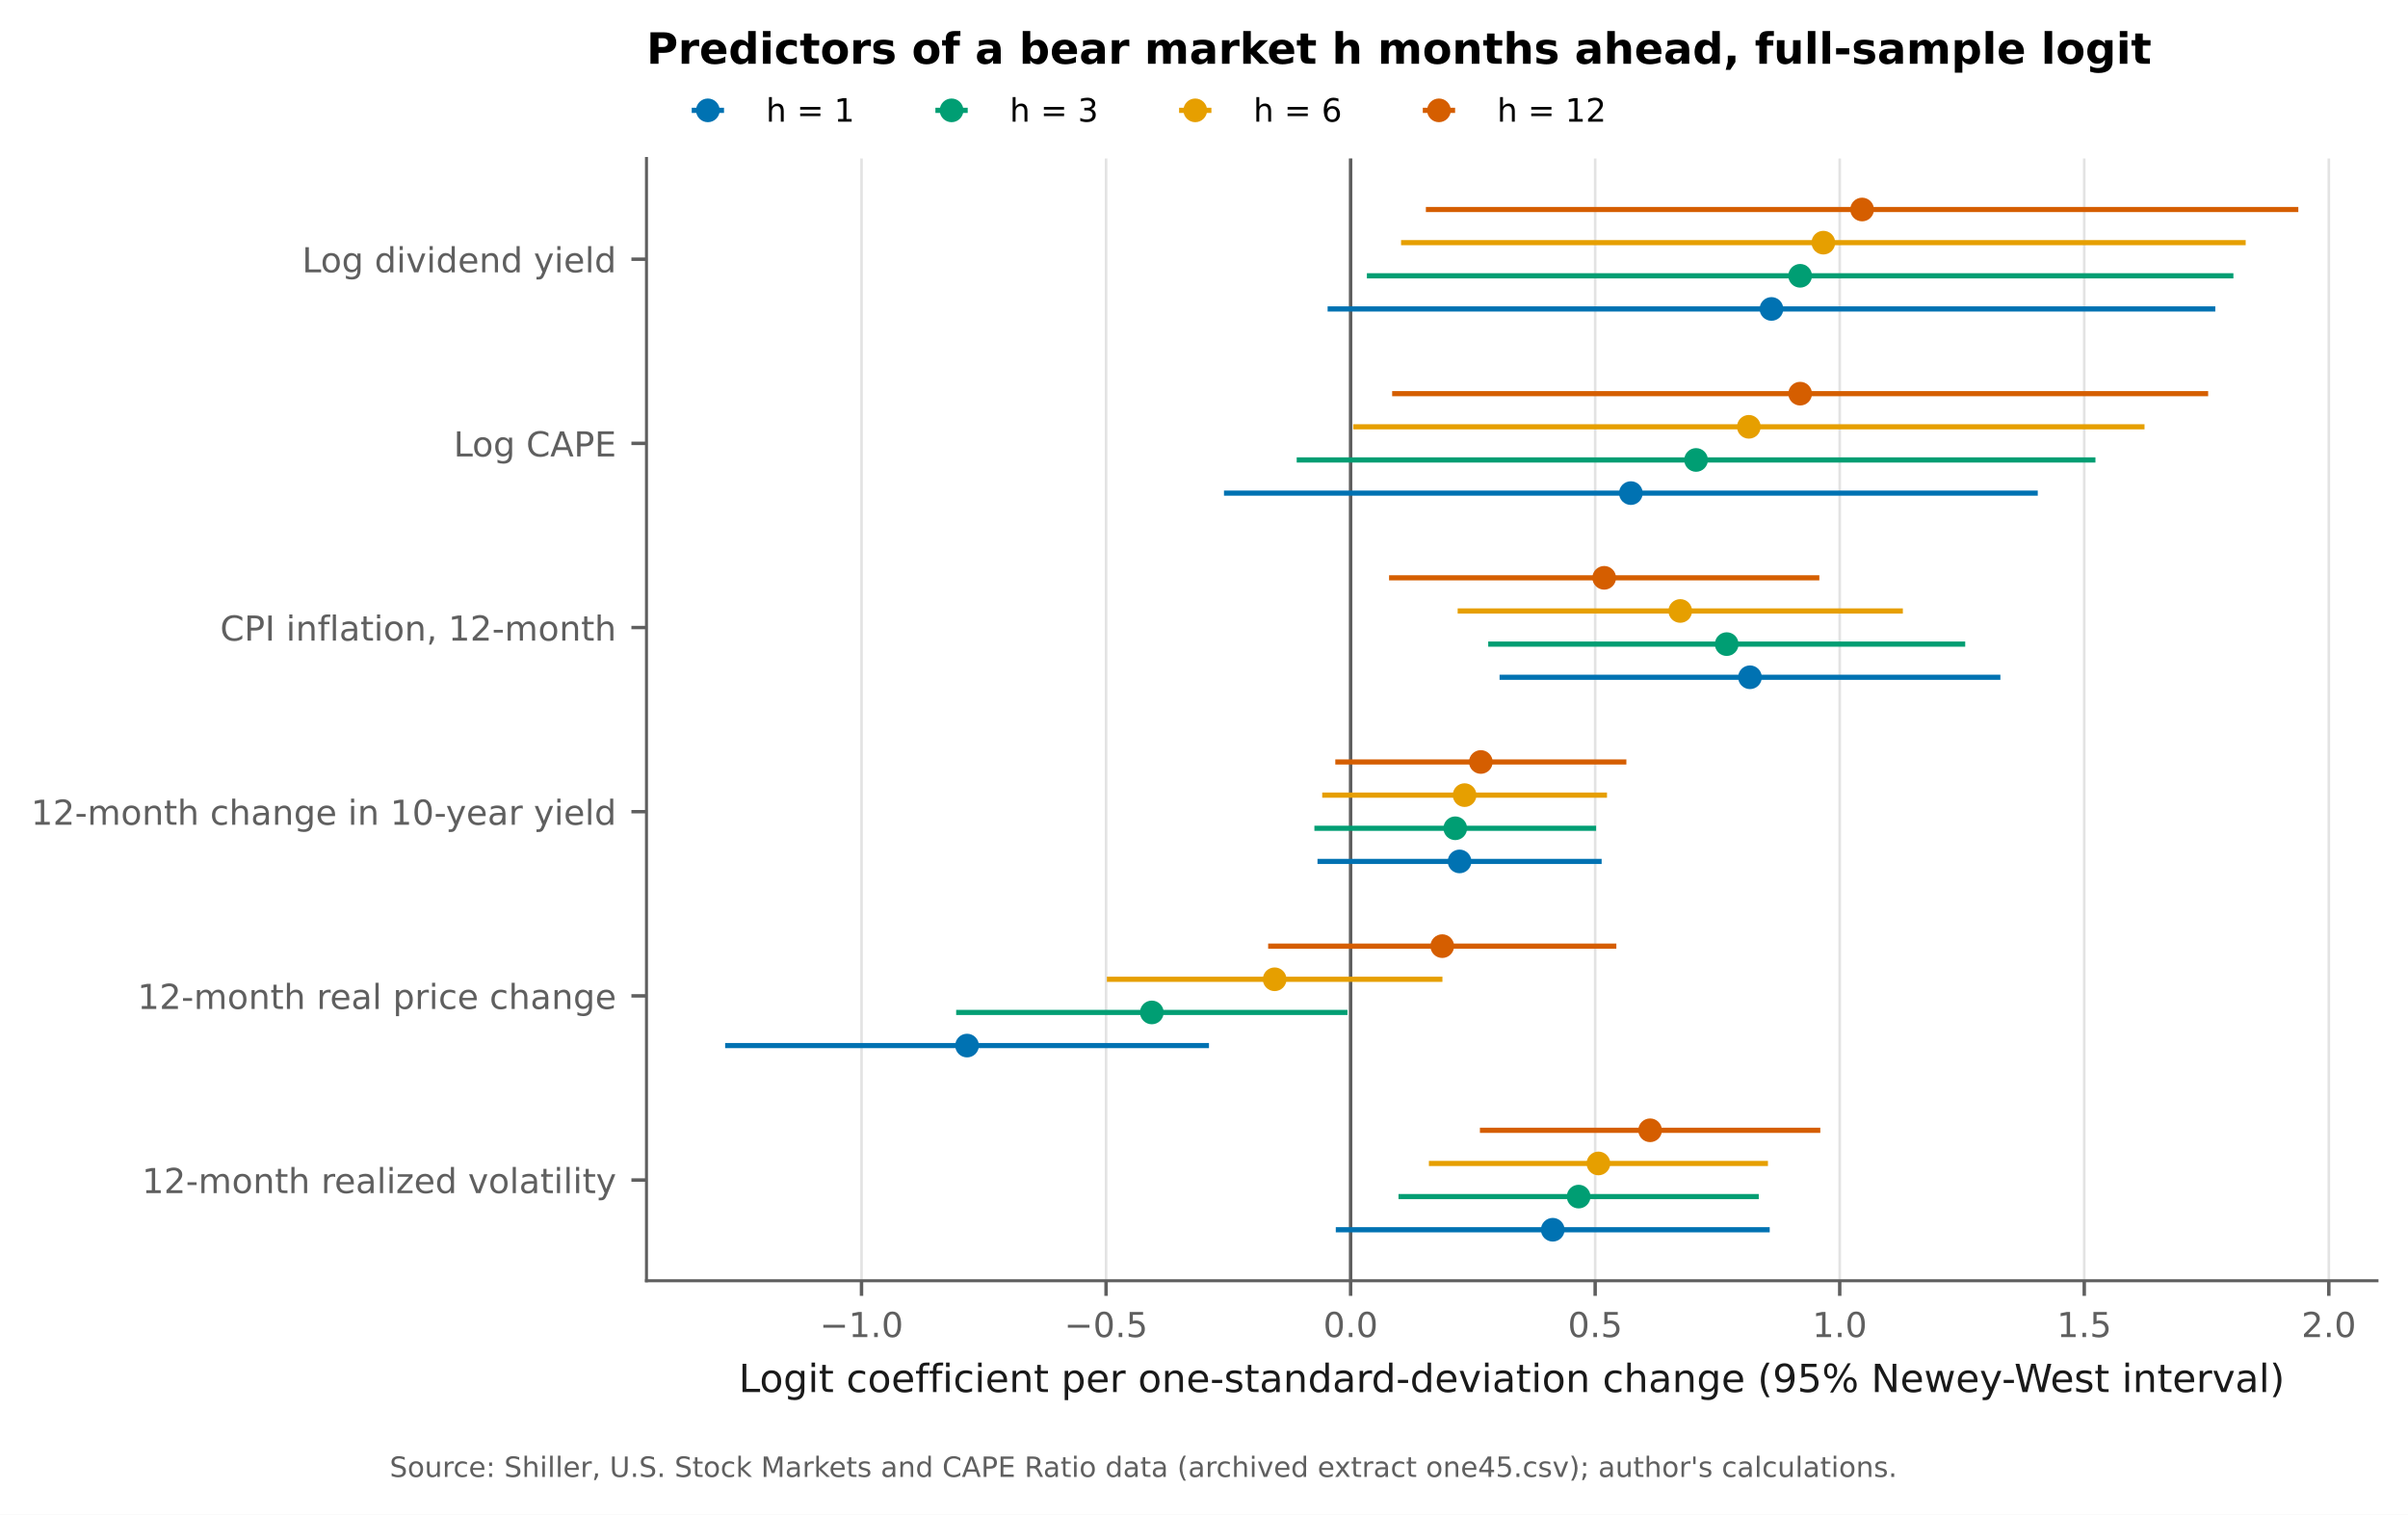
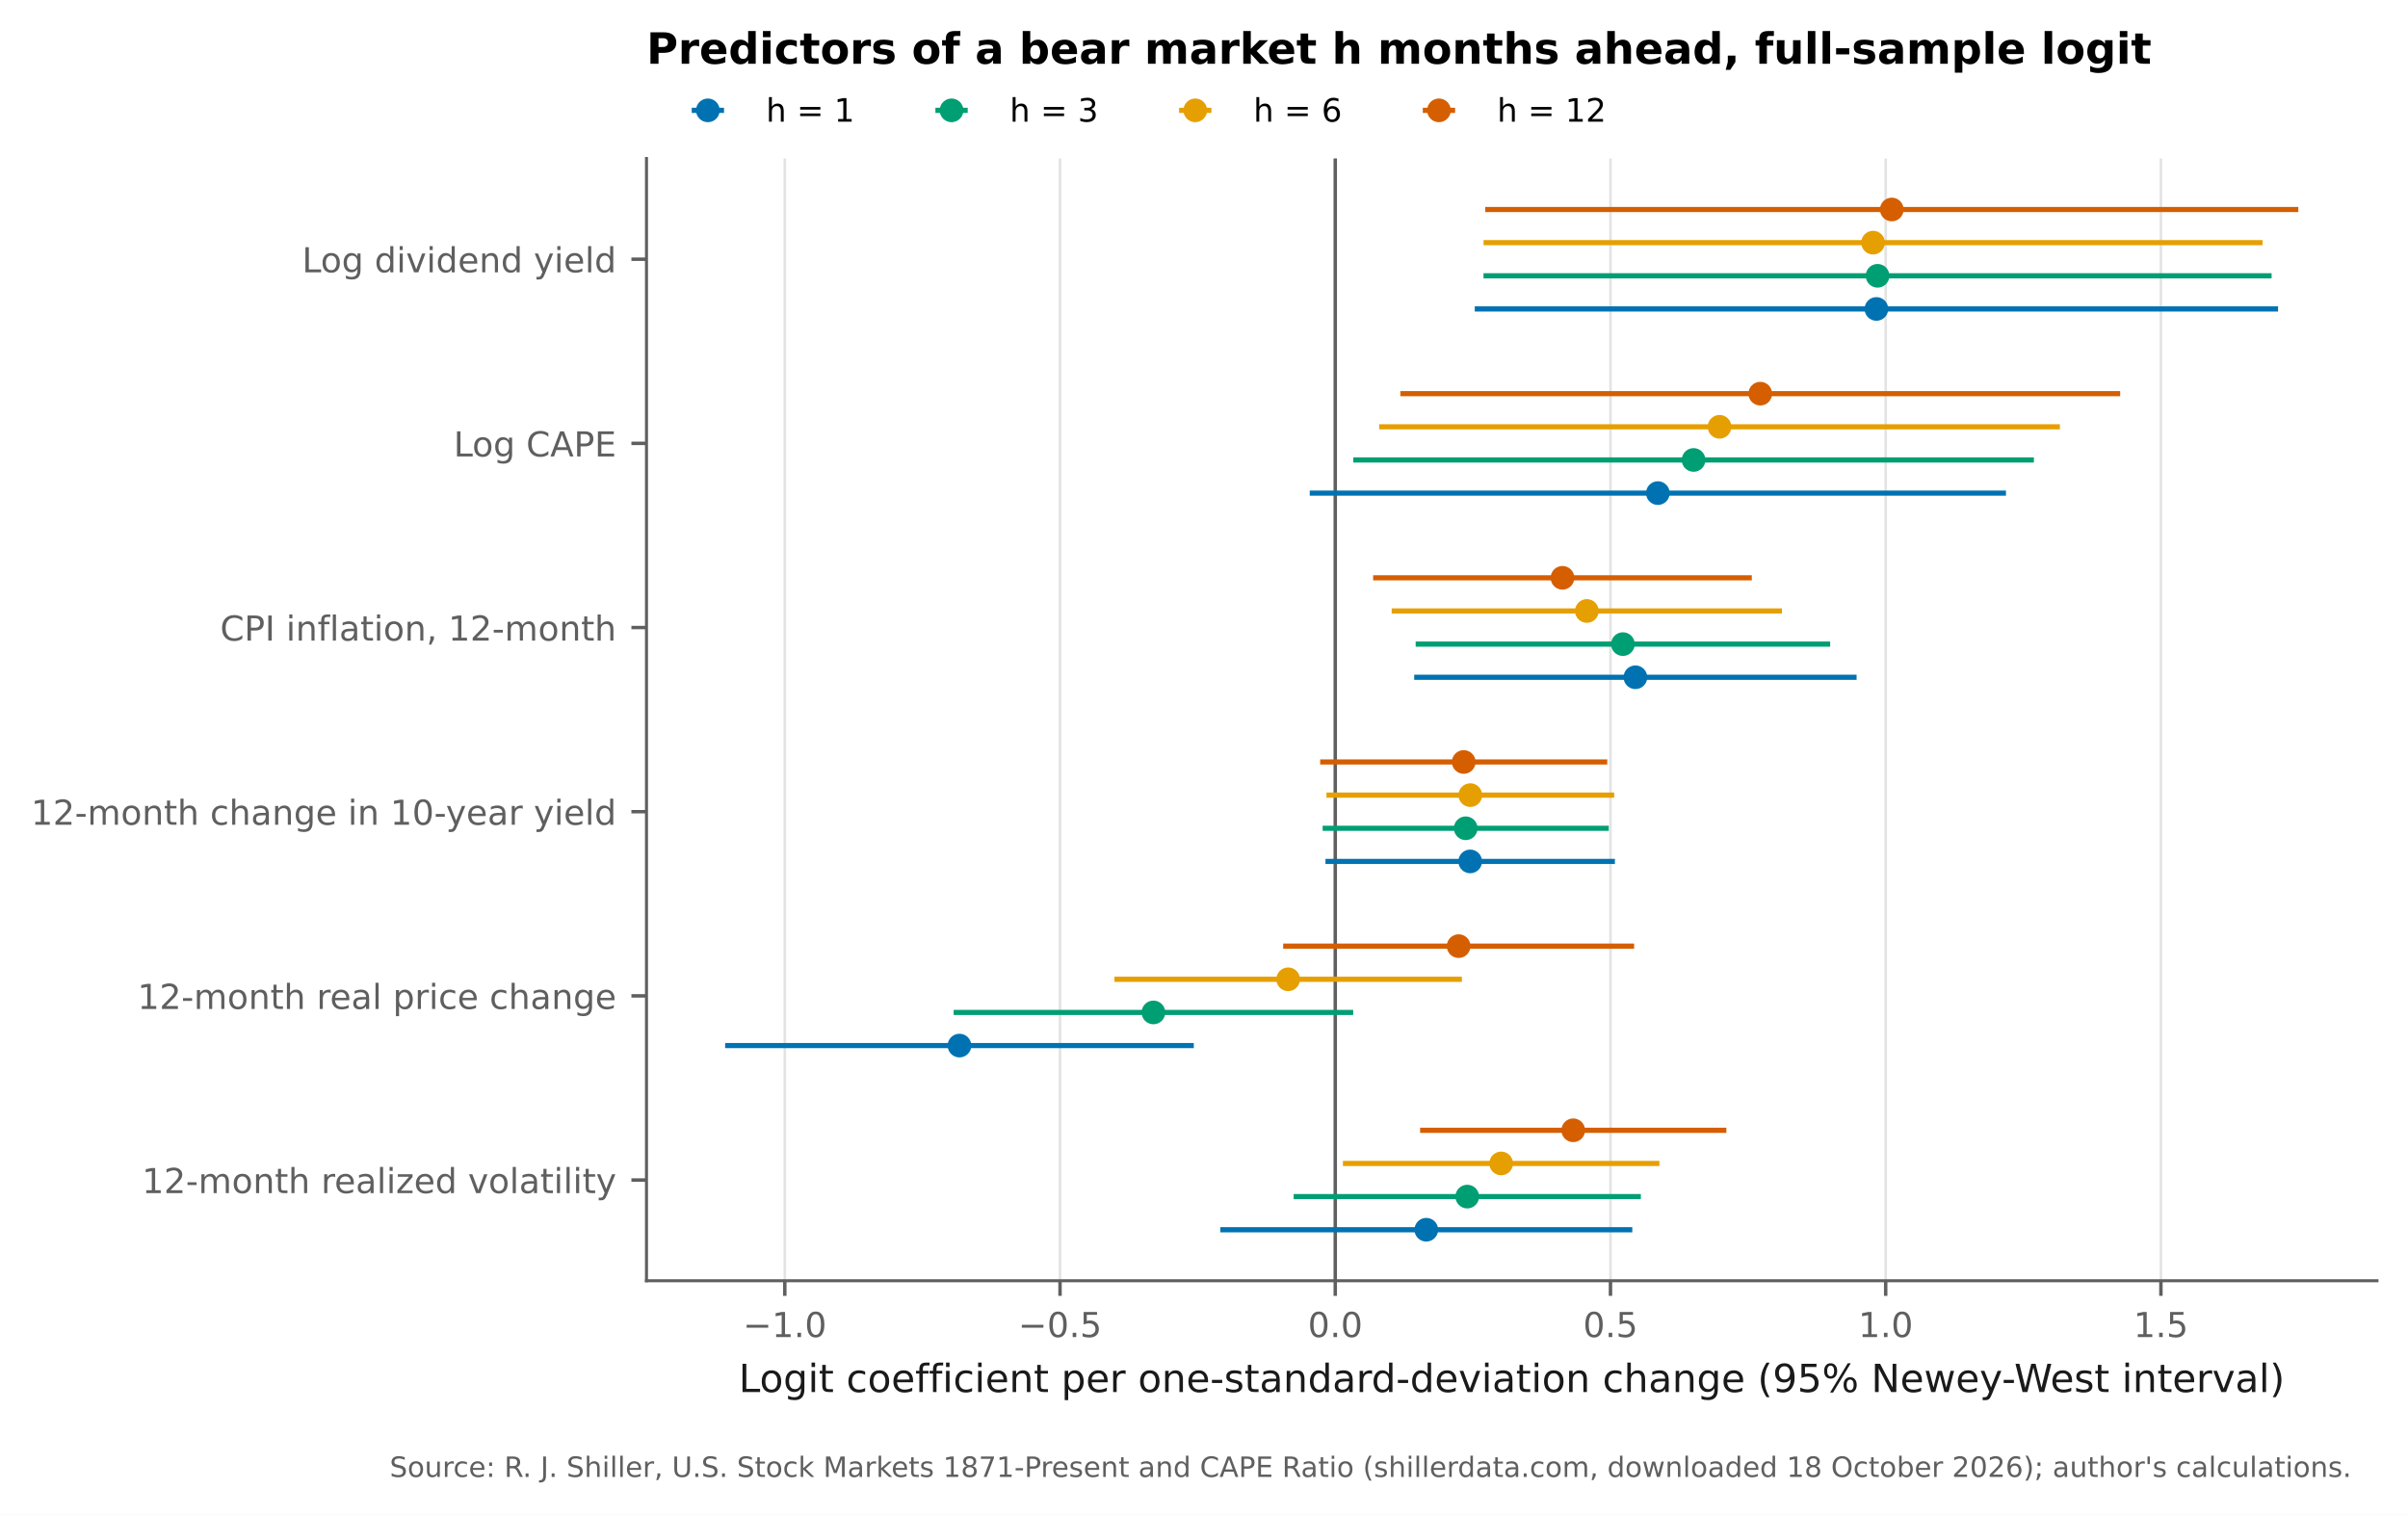
<svg xmlns="http://www.w3.org/2000/svg" xmlns:xlink="http://www.w3.org/1999/xlink" width="559.051pt" height="351.675pt" viewBox="0 0 559.051 351.675" version="1.1">
  <defs>
    <style type="text/css">*{stroke-linejoin: round; stroke-linecap: butt}</style>
  </defs>
  <g id="figure_1">
    <g id="patch_1">
      <path d="M 0 351.675  L 559.051 351.675  L 559.051 0  L 0 0  z " style="fill: #ffffff" />
    </g>
    <g id="axes_1">
      <g id="patch_2">
        <path d="M 150.091 297.366  L 551.851 297.366  L 551.851 36.798  L 150.091 36.798  z " style="fill: #ffffff" />
      </g>
      <g id="matplotlib.axis_1">
        <g id="xtick_1">
          <g id="line2d_1">
-             <path d="M 200.013 297.366  L 200.013 36.798  " clip-path="url(#pc0a378a633)" style="fill: none; stroke: #e3e3e3; stroke-width: 0.6; stroke-linecap: square" />
+             <path d="M 182.205 297.366  L 182.205 36.798  " clip-path="url(#pc0a378a633)" style="fill: none; stroke: #e3e3e3; stroke-width: 0.6; stroke-linecap: square" />
          </g>
          <g id="line2d_2">
            <defs>
              <path id="m16f3907c22" d="M 0 0  L 0 3.5  " style="stroke: #5f5f5f; stroke-width: 0.8" />
            </defs>
            <g>
-               <use xlink:href="#m16f3907c22" x="200.013" y="297.366" style="fill: #5f5f5f; stroke: #5f5f5f; stroke-width: 0.8" />
+               <use xlink:href="#m16f3907c22" x="182.205" y="297.366" style="fill: #5f5f5f; stroke: #5f5f5f; stroke-width: 0.8" />
            </g>
          </g>
          <g id="text_1">
-             <text style="font-size: 8px; font-family: 'DejaVu Sans'; text-anchor: middle; fill: #5f5f5f" x="200.013" y="310.445" transform="rotate(-0 200.0135 310.4446)">−1.0</text>
+             <text style="font-size: 8px; font-family: 'DejaVu Sans'; text-anchor: middle; fill: #5f5f5f" x="182.205" y="310.445" transform="rotate(-0 182.2048 310.4446)">−1.0</text>
          </g>
        </g>
        <g id="xtick_2">
          <g id="line2d_3">
-             <path d="M 256.789 297.366  L 256.789 36.798  " clip-path="url(#pc0a378a633)" style="fill: none; stroke: #e3e3e3; stroke-width: 0.6; stroke-linecap: square" />
+             <path d="M 246.101 297.366  L 246.101 36.798  " clip-path="url(#pc0a378a633)" style="fill: none; stroke: #e3e3e3; stroke-width: 0.6; stroke-linecap: square" />
          </g>
          <g id="line2d_4">
            <g>
-               <use xlink:href="#m16f3907c22" x="256.789" y="297.366" style="fill: #5f5f5f; stroke: #5f5f5f; stroke-width: 0.8" />
+               <use xlink:href="#m16f3907c22" x="246.101" y="297.366" style="fill: #5f5f5f; stroke: #5f5f5f; stroke-width: 0.8" />
            </g>
          </g>
          <g id="text_2">
-             <text style="font-size: 8px; font-family: 'DejaVu Sans'; text-anchor: middle; fill: #5f5f5f" x="256.789" y="310.445" transform="rotate(-0 256.7889 310.4446)">−0.5</text>
+             <text style="font-size: 8px; font-family: 'DejaVu Sans'; text-anchor: middle; fill: #5f5f5f" x="246.101" y="310.445" transform="rotate(-0 246.1011 310.4446)">−0.5</text>
          </g>
        </g>
        <g id="xtick_3">
          <g id="line2d_5">
-             <path d="M 313.564 297.366  L 313.564 36.798  " clip-path="url(#pc0a378a633)" style="fill: none; stroke: #e3e3e3; stroke-width: 0.6; stroke-linecap: square" />
+             <path d="M 309.997 297.366  L 309.997 36.798  " clip-path="url(#pc0a378a633)" style="fill: none; stroke: #e3e3e3; stroke-width: 0.6; stroke-linecap: square" />
          </g>
          <g id="line2d_6">
            <g>
-               <use xlink:href="#m16f3907c22" x="313.564" y="297.366" style="fill: #5f5f5f; stroke: #5f5f5f; stroke-width: 0.8" />
+               <use xlink:href="#m16f3907c22" x="309.997" y="297.366" style="fill: #5f5f5f; stroke: #5f5f5f; stroke-width: 0.8" />
            </g>
          </g>
          <g id="text_3">
-             <text style="font-size: 8px; font-family: 'DejaVu Sans'; text-anchor: middle; fill: #5f5f5f" x="313.564" y="310.445" transform="rotate(-0 313.5643 310.4446)">0.0</text>
+             <text style="font-size: 8px; font-family: 'DejaVu Sans'; text-anchor: middle; fill: #5f5f5f" x="309.997" y="310.445" transform="rotate(-0 309.9974 310.4446)">0.0</text>
          </g>
        </g>
        <g id="xtick_4">
          <g id="line2d_7">
-             <path d="M 370.34 297.366  L 370.34 36.798  " clip-path="url(#pc0a378a633)" style="fill: none; stroke: #e3e3e3; stroke-width: 0.6; stroke-linecap: square" />
+             <path d="M 373.894 297.366  L 373.894 36.798  " clip-path="url(#pc0a378a633)" style="fill: none; stroke: #e3e3e3; stroke-width: 0.6; stroke-linecap: square" />
          </g>
          <g id="line2d_8">
            <g>
-               <use xlink:href="#m16f3907c22" x="370.34" y="297.366" style="fill: #5f5f5f; stroke: #5f5f5f; stroke-width: 0.8" />
+               <use xlink:href="#m16f3907c22" x="373.894" y="297.366" style="fill: #5f5f5f; stroke: #5f5f5f; stroke-width: 0.8" />
            </g>
          </g>
          <g id="text_4">
-             <text style="font-size: 8px; font-family: 'DejaVu Sans'; text-anchor: middle; fill: #5f5f5f" x="370.34" y="310.445" transform="rotate(-0 370.3397 310.4446)">0.5</text>
+             <text style="font-size: 8px; font-family: 'DejaVu Sans'; text-anchor: middle; fill: #5f5f5f" x="373.894" y="310.445" transform="rotate(-0 373.8937 310.4446)">0.5</text>
          </g>
        </g>
        <g id="xtick_5">
          <g id="line2d_9">
-             <path d="M 427.115 297.366  L 427.115 36.798  " clip-path="url(#pc0a378a633)" style="fill: none; stroke: #e3e3e3; stroke-width: 0.6; stroke-linecap: square" />
+             <path d="M 437.79 297.366  L 437.79 36.798  " clip-path="url(#pc0a378a633)" style="fill: none; stroke: #e3e3e3; stroke-width: 0.6; stroke-linecap: square" />
          </g>
          <g id="line2d_10">
            <g>
-               <use xlink:href="#m16f3907c22" x="427.115" y="297.366" style="fill: #5f5f5f; stroke: #5f5f5f; stroke-width: 0.8" />
+               <use xlink:href="#m16f3907c22" x="437.79" y="297.366" style="fill: #5f5f5f; stroke: #5f5f5f; stroke-width: 0.8" />
            </g>
          </g>
          <g id="text_5">
-             <text style="font-size: 8px; font-family: 'DejaVu Sans'; text-anchor: middle; fill: #5f5f5f" x="427.115" y="310.445" transform="rotate(-0 427.115 310.4446)">1.0</text>
+             <text style="font-size: 8px; font-family: 'DejaVu Sans'; text-anchor: middle; fill: #5f5f5f" x="437.79" y="310.445" transform="rotate(-0 437.79 310.4446)">1.0</text>
          </g>
        </g>
        <g id="xtick_6">
          <g id="line2d_11">
-             <path d="M 483.89 297.366  L 483.89 36.798  " clip-path="url(#pc0a378a633)" style="fill: none; stroke: #e3e3e3; stroke-width: 0.6; stroke-linecap: square" />
+             <path d="M 501.686 297.366  L 501.686 36.798  " clip-path="url(#pc0a378a633)" style="fill: none; stroke: #e3e3e3; stroke-width: 0.6; stroke-linecap: square" />
          </g>
          <g id="line2d_12">
            <g>
-               <use xlink:href="#m16f3907c22" x="483.89" y="297.366" style="fill: #5f5f5f; stroke: #5f5f5f; stroke-width: 0.8" />
+               <use xlink:href="#m16f3907c22" x="501.686" y="297.366" style="fill: #5f5f5f; stroke: #5f5f5f; stroke-width: 0.8" />
            </g>
          </g>
          <g id="text_6">
-             <text style="font-size: 8px; font-family: 'DejaVu Sans'; text-anchor: middle; fill: #5f5f5f" x="483.89" y="310.445" transform="rotate(-0 483.8904 310.4446)">1.5</text>
-           </g>
-         </g>
-         <g id="xtick_7">
-           <g id="line2d_13">
-             <path d="M 540.666 297.366  L 540.666 36.798  " clip-path="url(#pc0a378a633)" style="fill: none; stroke: #e3e3e3; stroke-width: 0.6; stroke-linecap: square" />
-           </g>
-           <g id="line2d_14">
-             <g>
-               <use xlink:href="#m16f3907c22" x="540.666" y="297.366" style="fill: #5f5f5f; stroke: #5f5f5f; stroke-width: 0.8" />
-             </g>
-           </g>
-           <g id="text_7">
-             <text style="font-size: 8px; font-family: 'DejaVu Sans'; text-anchor: middle; fill: #5f5f5f" x="540.666" y="310.445" transform="rotate(-0 540.6658 310.4446)">2.0</text>
-           </g>
-         </g>
-         <g id="text_8">
+             <text style="font-size: 8px; font-family: 'DejaVu Sans'; text-anchor: middle; fill: #5f5f5f" x="501.686" y="310.445" transform="rotate(-0 501.6863 310.4446)">1.5</text>
+           </g>
+         </g>
+         <g id="text_7">
          <text style="font-size: 9px; font-family: 'DejaVu Sans'; text-anchor: middle; fill: #1a1a1a" x="350.971" y="323.205" transform="rotate(-0 350.9712 323.205)">Logit coefficient per one-standard-deviation change (95% Newey-West interval)</text>
        </g>
      </g>
      <g id="matplotlib.axis_2">
        <g id="ytick_1">
-           <g id="line2d_15">
+           <g id="line2d_13">
            <defs>
              <path id="m67953c9708" d="M 0 0  L -3.5 0  " style="stroke: #5f5f5f; stroke-width: 0.8" />
            </defs>
            <g>
              <use xlink:href="#m67953c9708" x="150.091" y="60.187" style="fill: #5f5f5f; stroke: #5f5f5f; stroke-width: 0.8" />
            </g>
          </g>
+           <g id="text_8">
+             <text style="font-size: 8px; font-family: 'DejaVu Sans'; text-anchor: end; fill: #5f5f5f" x="143.091" y="63.227" transform="rotate(-0 143.0913 63.22651)">Log dividend yield</text>
+           </g>
+         </g>
+         <g id="ytick_2">
+           <g id="line2d_14">
+             <g>
+               <use xlink:href="#m67953c9708" x="150.091" y="102.945" style="fill: #5f5f5f; stroke: #5f5f5f; stroke-width: 0.8" />
+             </g>
+           </g>
          <g id="text_9">
-             <text style="font-size: 8px; font-family: 'DejaVu Sans'; text-anchor: end; fill: #5f5f5f" x="143.091" y="63.227" transform="rotate(-0 143.0913 63.22651)">Log dividend yield</text>
-           </g>
-         </g>
-         <g id="ytick_2">
+             <text style="font-size: 8px; font-family: 'DejaVu Sans'; text-anchor: end; fill: #5f5f5f" x="143.091" y="105.984" transform="rotate(-0 143.0913 105.9843)">Log CAPE</text>
+           </g>
+         </g>
+         <g id="ytick_3">
+           <g id="line2d_15">
+             <g>
+               <use xlink:href="#m67953c9708" x="150.091" y="145.703" style="fill: #5f5f5f; stroke: #5f5f5f; stroke-width: 0.8" />
+             </g>
+           </g>
+           <g id="text_10">
+             <text style="font-size: 8px; font-family: 'DejaVu Sans'; text-anchor: end; fill: #5f5f5f" x="143.091" y="148.743" transform="rotate(-0 143.0913 148.7428)">CPI inflation, 12-month</text>
+           </g>
+         </g>
+         <g id="ytick_4">
          <g id="line2d_16">
            <g>
-               <use xlink:href="#m67953c9708" x="150.091" y="102.945" style="fill: #5f5f5f; stroke: #5f5f5f; stroke-width: 0.8" />
-             </g>
-           </g>
-           <g id="text_10">
-             <text style="font-size: 8px; font-family: 'DejaVu Sans'; text-anchor: end; fill: #5f5f5f" x="143.091" y="105.984" transform="rotate(-0 143.0913 105.9843)">Log CAPE</text>
-           </g>
-         </g>
-         <g id="ytick_3">
+               <use xlink:href="#m67953c9708" x="150.091" y="188.461" style="fill: #5f5f5f; stroke: #5f5f5f; stroke-width: 0.8" />
+             </g>
+           </g>
+           <g id="text_11">
+             <text style="font-size: 8px; font-family: 'DejaVu Sans'; text-anchor: end; fill: #5f5f5f" x="143.091" y="191.501" transform="rotate(-0 143.0913 191.5009)">12-month change in 10-year yield</text>
+           </g>
+         </g>
+         <g id="ytick_5">
          <g id="line2d_17">
            <g>
-               <use xlink:href="#m67953c9708" x="150.091" y="145.703" style="fill: #5f5f5f; stroke: #5f5f5f; stroke-width: 0.8" />
-             </g>
-           </g>
-           <g id="text_11">
-             <text style="font-size: 8px; font-family: 'DejaVu Sans'; text-anchor: end; fill: #5f5f5f" x="143.091" y="148.743" transform="rotate(-0 143.0913 148.7428)">CPI inflation, 12-month</text>
-           </g>
-         </g>
-         <g id="ytick_4">
+               <use xlink:href="#m67953c9708" x="150.091" y="231.22" style="fill: #5f5f5f; stroke: #5f5f5f; stroke-width: 0.8" />
+             </g>
+           </g>
+           <g id="text_12">
+             <text style="font-size: 8px; font-family: 'DejaVu Sans'; text-anchor: end; fill: #5f5f5f" x="143.091" y="234.259" transform="rotate(-0 143.0913 234.259)">12-month real price change</text>
+           </g>
+         </g>
+         <g id="ytick_6">
          <g id="line2d_18">
            <g>
-               <use xlink:href="#m67953c9708" x="150.091" y="188.461" style="fill: #5f5f5f; stroke: #5f5f5f; stroke-width: 0.8" />
-             </g>
-           </g>
-           <g id="text_12">
-             <text style="font-size: 8px; font-family: 'DejaVu Sans'; text-anchor: end; fill: #5f5f5f" x="143.091" y="191.501" transform="rotate(-0 143.0913 191.5009)">12-month change in 10-year yield</text>
-           </g>
-         </g>
-         <g id="ytick_5">
-           <g id="line2d_19">
-             <g>
-               <use xlink:href="#m67953c9708" x="150.091" y="231.22" style="fill: #5f5f5f; stroke: #5f5f5f; stroke-width: 0.8" />
+               <use xlink:href="#m67953c9708" x="150.091" y="273.978" style="fill: #5f5f5f; stroke: #5f5f5f; stroke-width: 0.8" />
            </g>
          </g>
          <g id="text_13">
-             <text style="font-size: 8px; font-family: 'DejaVu Sans'; text-anchor: end; fill: #5f5f5f" x="143.091" y="234.259" transform="rotate(-0 143.0913 234.259)">12-month real price change</text>
-           </g>
-         </g>
-         <g id="ytick_6">
-           <g id="line2d_20">
-             <g>
-               <use xlink:href="#m67953c9708" x="150.091" y="273.978" style="fill: #5f5f5f; stroke: #5f5f5f; stroke-width: 0.8" />
-             </g>
-           </g>
-           <g id="text_14">
            <text style="font-size: 8px; font-family: 'DejaVu Sans'; text-anchor: end; fill: #5f5f5f" x="143.091" y="277.017" transform="rotate(-0 143.0913 277.0171)">12-month realized volatility</text>
          </g>
        </g>
      </g>
-       <g id="line2d_21">
-         <path d="M 313.564 297.366  L 313.564 36.798  " clip-path="url(#pc0a378a633)" style="fill: none; stroke: #5f5f5f; stroke-width: 0.8; stroke-linecap: square" />
+       <g id="line2d_19">
+         <path d="M 309.997 297.366  L 309.997 36.798  " clip-path="url(#pc0a378a633)" style="fill: none; stroke: #5f5f5f; stroke-width: 0.8; stroke-linecap: square" />
      </g>
      <g id="LineCollection_1">
-         <path d="M 308.224 71.732  L 514.313 71.732  " clip-path="url(#pc0a378a633)" style="fill: none; stroke: #0072b2; stroke-width: 1.2" />
-         <path d="M 284.166 114.49  L 473.093 114.49  " clip-path="url(#pc0a378a633)" style="fill: none; stroke: #0072b2; stroke-width: 1.2" />
-         <path d="M 348.146 157.248  L 464.416 157.248  " clip-path="url(#pc0a378a633)" style="fill: none; stroke: #0072b2; stroke-width: 1.2" />
-         <path d="M 305.875 200.006  L 371.845 200.006  " clip-path="url(#pc0a378a633)" style="fill: none; stroke: #0072b2; stroke-width: 1.2" />
-         <path d="M 168.353 242.764  L 280.68 242.764  " clip-path="url(#pc0a378a633)" style="fill: none; stroke: #0072b2; stroke-width: 1.2" />
-         <path d="M 310.122 285.522  L 410.863 285.522  " clip-path="url(#pc0a378a633)" style="fill: none; stroke: #0072b2; stroke-width: 1.2" />
+         <path d="M 342.386 71.732  L 528.884 71.732  " clip-path="url(#pc0a378a633)" style="fill: none; stroke: #0072b2; stroke-width: 1.2" />
+         <path d="M 304.075 114.49  L 465.715 114.49  " clip-path="url(#pc0a378a633)" style="fill: none; stroke: #0072b2; stroke-width: 1.2" />
+         <path d="M 328.328 157.248  L 431.035 157.248  " clip-path="url(#pc0a378a633)" style="fill: none; stroke: #0072b2; stroke-width: 1.2" />
+         <path d="M 307.725 200.006  L 374.925 200.006  " clip-path="url(#pc0a378a633)" style="fill: none; stroke: #0072b2; stroke-width: 1.2" />
+         <path d="M 168.353 242.764  L 277.159 242.764  " clip-path="url(#pc0a378a633)" style="fill: none; stroke: #0072b2; stroke-width: 1.2" />
+         <path d="M 283.304 285.522  L 378.962 285.522  " clip-path="url(#pc0a378a633)" style="fill: none; stroke: #0072b2; stroke-width: 1.2" />
      </g>
      <g id="LineCollection_2">
-         <path d="M 317.343 64.035  L 518.514 64.035  " clip-path="url(#pc0a378a633)" style="fill: none; stroke: #009e73; stroke-width: 1.2" />
-         <path d="M 301.048 106.793  L 486.485 106.793  " clip-path="url(#pc0a378a633)" style="fill: none; stroke: #009e73; stroke-width: 1.2" />
-         <path d="M 345.51 149.552  L 456.252 149.552  " clip-path="url(#pc0a378a633)" style="fill: none; stroke: #009e73; stroke-width: 1.2" />
-         <path d="M 305.154 192.31  L 370.563 192.31  " clip-path="url(#pc0a378a633)" style="fill: none; stroke: #009e73; stroke-width: 1.2" />
-         <path d="M 221.989 235.068  L 312.832 235.068  " clip-path="url(#pc0a378a633)" style="fill: none; stroke: #009e73; stroke-width: 1.2" />
-         <path d="M 324.684 277.826  L 408.322 277.826  " clip-path="url(#pc0a378a633)" style="fill: none; stroke: #009e73; stroke-width: 1.2" />
+         <path d="M 344.417 64.035  L 527.386 64.035  " clip-path="url(#pc0a378a633)" style="fill: none; stroke: #009e73; stroke-width: 1.2" />
+         <path d="M 314.182 106.793  L 472.195 106.793  " clip-path="url(#pc0a378a633)" style="fill: none; stroke: #009e73; stroke-width: 1.2" />
+         <path d="M 328.666 149.552  L 424.896 149.552  " clip-path="url(#pc0a378a633)" style="fill: none; stroke: #009e73; stroke-width: 1.2" />
+         <path d="M 307.071 192.31  L 373.498 192.31  " clip-path="url(#pc0a378a633)" style="fill: none; stroke: #009e73; stroke-width: 1.2" />
+         <path d="M 221.403 235.068  L 314.166 235.068  " clip-path="url(#pc0a378a633)" style="fill: none; stroke: #009e73; stroke-width: 1.2" />
+         <path d="M 300.341 277.826  L 380.946 277.826  " clip-path="url(#pc0a378a633)" style="fill: none; stroke: #009e73; stroke-width: 1.2" />
      </g>
      <g id="LineCollection_3">
-         <path d="M 325.275 56.339  L 521.367 56.339  " clip-path="url(#pc0a378a633)" style="fill: none; stroke: #e69f00; stroke-width: 1.2" />
-         <path d="M 314.16 99.097  L 497.881 99.097  " clip-path="url(#pc0a378a633)" style="fill: none; stroke: #e69f00; stroke-width: 1.2" />
-         <path d="M 338.415 141.855  L 441.774 141.855  " clip-path="url(#pc0a378a633)" style="fill: none; stroke: #e69f00; stroke-width: 1.2" />
-         <path d="M 306.971 184.613  L 373.087 184.613  " clip-path="url(#pc0a378a633)" style="fill: none; stroke: #e69f00; stroke-width: 1.2" />
-         <path d="M 256.978 227.371  L 334.882 227.371  " clip-path="url(#pc0a378a633)" style="fill: none; stroke: #e69f00; stroke-width: 1.2" />
-         <path d="M 331.737 270.13  L 410.454 270.13  " clip-path="url(#pc0a378a633)" style="fill: none; stroke: #e69f00; stroke-width: 1.2" />
+         <path d="M 344.428 56.339  L 525.291 56.339  " clip-path="url(#pc0a378a633)" style="fill: none; stroke: #e69f00; stroke-width: 1.2" />
+         <path d="M 320.208 99.097  L 478.227 99.097  " clip-path="url(#pc0a378a633)" style="fill: none; stroke: #e69f00; stroke-width: 1.2" />
+         <path d="M 323.101 141.855  L 413.714 141.855  " clip-path="url(#pc0a378a633)" style="fill: none; stroke: #e69f00; stroke-width: 1.2" />
+         <path d="M 307.956 184.613  L 374.754 184.613  " clip-path="url(#pc0a378a633)" style="fill: none; stroke: #e69f00; stroke-width: 1.2" />
+         <path d="M 258.733 227.371  L 339.398 227.371  " clip-path="url(#pc0a378a633)" style="fill: none; stroke: #e69f00; stroke-width: 1.2" />
+         <path d="M 311.778 270.13  L 385.256 270.13  " clip-path="url(#pc0a378a633)" style="fill: none; stroke: #e69f00; stroke-width: 1.2" />
      </g>
      <g id="LineCollection_4">
-         <path d="M 331.036 48.642  L 533.589 48.642  " clip-path="url(#pc0a378a633)" style="fill: none; stroke: #d55e00; stroke-width: 1.2" />
-         <path d="M 323.207 91.401  L 512.653 91.401  " clip-path="url(#pc0a378a633)" style="fill: none; stroke: #d55e00; stroke-width: 1.2" />
-         <path d="M 322.49 134.159  L 422.386 134.159  " clip-path="url(#pc0a378a633)" style="fill: none; stroke: #d55e00; stroke-width: 1.2" />
-         <path d="M 310.007 176.917  L 377.586 176.917  " clip-path="url(#pc0a378a633)" style="fill: none; stroke: #d55e00; stroke-width: 1.2" />
-         <path d="M 294.419 219.675  L 375.259 219.675  " clip-path="url(#pc0a378a633)" style="fill: none; stroke: #d55e00; stroke-width: 1.2" />
-         <path d="M 343.581 262.433  L 422.609 262.433  " clip-path="url(#pc0a378a633)" style="fill: none; stroke: #d55e00; stroke-width: 1.2" />
-       </g>
-       <g id="line2d_22">
+         <path d="M 344.82 48.642  L 533.589 48.642  " clip-path="url(#pc0a378a633)" style="fill: none; stroke: #d55e00; stroke-width: 1.2" />
+         <path d="M 325.112 91.401  L 492.232 91.401  " clip-path="url(#pc0a378a633)" style="fill: none; stroke: #d55e00; stroke-width: 1.2" />
+         <path d="M 318.792 134.159  L 406.71 134.159  " clip-path="url(#pc0a378a633)" style="fill: none; stroke: #d55e00; stroke-width: 1.2" />
+         <path d="M 306.498 176.917  L 373.149 176.917  " clip-path="url(#pc0a378a633)" style="fill: none; stroke: #d55e00; stroke-width: 1.2" />
+         <path d="M 297.903 219.675  L 379.385 219.675  " clip-path="url(#pc0a378a633)" style="fill: none; stroke: #d55e00; stroke-width: 1.2" />
+         <path d="M 329.696 262.433  L 400.8 262.433  " clip-path="url(#pc0a378a633)" style="fill: none; stroke: #d55e00; stroke-width: 1.2" />
+       </g>
+       <g id="line2d_20">
        <defs>
          <path id="m32481fdb58" d="M 0 2.25  C 0.597 2.25 1.169 2.013 1.591 1.591  C 2.013 1.169 2.25 0.597 2.25 0  C 2.25 -0.597 2.013 -1.169 1.591 -1.591  C 1.169 -2.013 0.597 -2.25 0 -2.25  C -0.597 -2.25 -1.169 -2.013 -1.591 -1.591  C -2.013 -1.169 -2.25 -0.597 -2.25 0  C -2.25 0.597 -2.013 1.169 -1.591 1.591  C -1.169 2.013 -0.597 2.25 0 2.25  z " style="stroke: #0072b2" />
        </defs>
        <g clip-path="url(#pc0a378a633)">
-           <use xlink:href="#m32481fdb58" x="411.269" y="71.732" style="fill: #0072b2; stroke: #0072b2" />
-           <use xlink:href="#m32481fdb58" x="378.629" y="114.49" style="fill: #0072b2; stroke: #0072b2" />
-           <use xlink:href="#m32481fdb58" x="406.281" y="157.248" style="fill: #0072b2; stroke: #0072b2" />
-           <use xlink:href="#m32481fdb58" x="338.86" y="200.006" style="fill: #0072b2; stroke: #0072b2" />
-           <use xlink:href="#m32481fdb58" x="224.517" y="242.764" style="fill: #0072b2; stroke: #0072b2" />
-           <use xlink:href="#m32481fdb58" x="360.492" y="285.522" style="fill: #0072b2; stroke: #0072b2" />
-         </g>
-       </g>
-       <g id="line2d_23">
+           <use xlink:href="#m32481fdb58" x="435.635" y="71.732" style="fill: #0072b2; stroke: #0072b2" />
+           <use xlink:href="#m32481fdb58" x="384.895" y="114.49" style="fill: #0072b2; stroke: #0072b2" />
+           <use xlink:href="#m32481fdb58" x="379.682" y="157.248" style="fill: #0072b2; stroke: #0072b2" />
+           <use xlink:href="#m32481fdb58" x="341.325" y="200.006" style="fill: #0072b2; stroke: #0072b2" />
+           <use xlink:href="#m32481fdb58" x="222.756" y="242.764" style="fill: #0072b2; stroke: #0072b2" />
+           <use xlink:href="#m32481fdb58" x="331.133" y="285.522" style="fill: #0072b2; stroke: #0072b2" />
+         </g>
+       </g>
+       <g id="line2d_21">
        <defs>
          <path id="m018b83cb6a" d="M 0 2.25  C 0.597 2.25 1.169 2.013 1.591 1.591  C 2.013 1.169 2.25 0.597 2.25 0  C 2.25 -0.597 2.013 -1.169 1.591 -1.591  C 1.169 -2.013 0.597 -2.25 0 -2.25  C -0.597 -2.25 -1.169 -2.013 -1.591 -1.591  C -2.013 -1.169 -2.25 -0.597 -2.25 0  C -2.25 0.597 -2.013 1.169 -1.591 1.591  C -1.169 2.013 -0.597 2.25 0 2.25  z " style="stroke: #009e73" />
        </defs>
        <g clip-path="url(#pc0a378a633)">
-           <use xlink:href="#m018b83cb6a" x="417.928" y="64.035" style="fill: #009e73; stroke: #009e73" />
-           <use xlink:href="#m018b83cb6a" x="393.767" y="106.793" style="fill: #009e73; stroke: #009e73" />
-           <use xlink:href="#m018b83cb6a" x="400.881" y="149.552" style="fill: #009e73; stroke: #009e73" />
-           <use xlink:href="#m018b83cb6a" x="337.859" y="192.31" style="fill: #009e73; stroke: #009e73" />
-           <use xlink:href="#m018b83cb6a" x="267.411" y="235.068" style="fill: #009e73; stroke: #009e73" />
-           <use xlink:href="#m018b83cb6a" x="366.503" y="277.826" style="fill: #009e73; stroke: #009e73" />
-         </g>
-       </g>
-       <g id="line2d_24">
+           <use xlink:href="#m018b83cb6a" x="435.902" y="64.035" style="fill: #009e73; stroke: #009e73" />
+           <use xlink:href="#m018b83cb6a" x="393.189" y="106.793" style="fill: #009e73; stroke: #009e73" />
+           <use xlink:href="#m018b83cb6a" x="376.781" y="149.552" style="fill: #009e73; stroke: #009e73" />
+           <use xlink:href="#m018b83cb6a" x="340.284" y="192.31" style="fill: #009e73; stroke: #009e73" />
+           <use xlink:href="#m018b83cb6a" x="267.785" y="235.068" style="fill: #009e73; stroke: #009e73" />
+           <use xlink:href="#m018b83cb6a" x="340.644" y="277.826" style="fill: #009e73; stroke: #009e73" />
+         </g>
+       </g>
+       <g id="line2d_22">
        <defs>
          <path id="mf4f73fc205" d="M 0 2.25  C 0.597 2.25 1.169 2.013 1.591 1.591  C 2.013 1.169 2.25 0.597 2.25 0  C 2.25 -0.597 2.013 -1.169 1.591 -1.591  C 1.169 -2.013 0.597 -2.25 0 -2.25  C -0.597 -2.25 -1.169 -2.013 -1.591 -1.591  C -2.013 -1.169 -2.25 -0.597 -2.25 0  C -2.25 0.597 -2.013 1.169 -1.591 1.591  C -1.169 2.013 -0.597 2.25 0 2.25  z " style="stroke: #e69f00" />
        </defs>
        <g clip-path="url(#pc0a378a633)">
-           <use xlink:href="#mf4f73fc205" x="423.321" y="56.339" style="fill: #e69f00; stroke: #e69f00" />
-           <use xlink:href="#mf4f73fc205" x="406.02" y="99.097" style="fill: #e69f00; stroke: #e69f00" />
-           <use xlink:href="#mf4f73fc205" x="390.094" y="141.855" style="fill: #e69f00; stroke: #e69f00" />
-           <use xlink:href="#mf4f73fc205" x="340.029" y="184.613" style="fill: #e69f00; stroke: #e69f00" />
-           <use xlink:href="#mf4f73fc205" x="295.93" y="227.371" style="fill: #e69f00; stroke: #e69f00" />
-           <use xlink:href="#mf4f73fc205" x="371.095" y="270.13" style="fill: #e69f00; stroke: #e69f00" />
-         </g>
-       </g>
-       <g id="line2d_25">
+           <use xlink:href="#mf4f73fc205" x="434.859" y="56.339" style="fill: #e69f00; stroke: #e69f00" />
+           <use xlink:href="#mf4f73fc205" x="399.218" y="99.097" style="fill: #e69f00; stroke: #e69f00" />
+           <use xlink:href="#mf4f73fc205" x="368.408" y="141.855" style="fill: #e69f00; stroke: #e69f00" />
+           <use xlink:href="#mf4f73fc205" x="341.355" y="184.613" style="fill: #e69f00; stroke: #e69f00" />
+           <use xlink:href="#mf4f73fc205" x="299.065" y="227.371" style="fill: #e69f00; stroke: #e69f00" />
+           <use xlink:href="#mf4f73fc205" x="348.517" y="270.13" style="fill: #e69f00; stroke: #e69f00" />
+         </g>
+       </g>
+       <g id="line2d_23">
        <defs>
          <path id="m6872d4eaf1" d="M 0 2.25  C 0.597 2.25 1.169 2.013 1.591 1.591  C 2.013 1.169 2.25 0.597 2.25 0  C 2.25 -0.597 2.013 -1.169 1.591 -1.591  C 1.169 -2.013 0.597 -2.25 0 -2.25  C -0.597 -2.25 -1.169 -2.013 -1.591 -1.591  C -2.013 -1.169 -2.25 -0.597 -2.25 0  C -2.25 0.597 -2.013 1.169 -1.591 1.591  C -1.169 2.013 -0.597 2.25 0 2.25  z " style="stroke: #d55e00" />
        </defs>
        <g clip-path="url(#pc0a378a633)">
-           <use xlink:href="#m6872d4eaf1" x="432.313" y="48.642" style="fill: #d55e00; stroke: #d55e00" />
-           <use xlink:href="#m6872d4eaf1" x="417.93" y="91.401" style="fill: #d55e00; stroke: #d55e00" />
-           <use xlink:href="#m6872d4eaf1" x="372.438" y="134.159" style="fill: #d55e00; stroke: #d55e00" />
-           <use xlink:href="#m6872d4eaf1" x="343.797" y="176.917" style="fill: #d55e00; stroke: #d55e00" />
-           <use xlink:href="#m6872d4eaf1" x="334.839" y="219.675" style="fill: #d55e00; stroke: #d55e00" />
-           <use xlink:href="#m6872d4eaf1" x="383.095" y="262.433" style="fill: #d55e00; stroke: #d55e00" />
+           <use xlink:href="#m6872d4eaf1" x="439.205" y="48.642" style="fill: #d55e00; stroke: #d55e00" />
+           <use xlink:href="#m6872d4eaf1" x="408.672" y="91.401" style="fill: #d55e00; stroke: #d55e00" />
+           <use xlink:href="#m6872d4eaf1" x="362.751" y="134.159" style="fill: #d55e00; stroke: #d55e00" />
+           <use xlink:href="#m6872d4eaf1" x="339.824" y="176.917" style="fill: #d55e00; stroke: #d55e00" />
+           <use xlink:href="#m6872d4eaf1" x="338.644" y="219.675" style="fill: #d55e00; stroke: #d55e00" />
+           <use xlink:href="#m6872d4eaf1" x="365.248" y="262.433" style="fill: #d55e00; stroke: #d55e00" />
        </g>
      </g>
      <g id="patch_3">
        <path d="M 150.091 297.366  L 150.091 36.798  " style="fill: none; stroke: #5f5f5f; stroke-width: 0.7; stroke-linejoin: miter; stroke-linecap: square" />
      </g>
      <g id="patch_4">
        <path d="M 150.091 297.366  L 551.851 297.366  " style="fill: none; stroke: #5f5f5f; stroke-width: 0.7; stroke-linejoin: miter; stroke-linecap: square" />
      </g>
-       <g id="text_15">
+       <g id="text_14">
        <text style="font-weight: 700; font-size: 10px; font-family: 'DejaVu Sans'; text-anchor: start" x="150.091" y="14.798" transform="rotate(-0 150.0913 14.79844)">Predictors of a bear market h months ahead, full-sample logit</text>
      </g>
      <g id="legend_1">
        <g id="LineCollection_5">
          <path d="M 160.591 25.622  L 168.091 25.622  " style="fill: none; stroke: #0072b2; stroke-width: 1.2" />
        </g>
+         <g id="line2d_24" />
+         <g id="line2d_25">
+           <g>
+             <use xlink:href="#m32481fdb58" x="164.341" y="25.622" style="fill: #0072b2; stroke: #0072b2" />
+           </g>
+         </g>
+         <g id="text_15">
+           <text style="font-size: 7.5px; font-family: 'DejaVu Sans'; text-anchor: start" x="177.841" y="28.247" transform="rotate(-0 177.8413 28.24668)">h = 1</text>
+         </g>
+         <g id="LineCollection_6">
+           <path d="M 217.168 25.622  L 224.668 25.622  " style="fill: none; stroke: #009e73; stroke-width: 1.2" />
+         </g>
        <g id="line2d_26" />
        <g id="line2d_27">
          <g>
-             <use xlink:href="#m32481fdb58" x="164.341" y="25.622" style="fill: #0072b2; stroke: #0072b2" />
+             <use xlink:href="#m018b83cb6a" x="220.918" y="25.622" style="fill: #009e73; stroke: #009e73" />
          </g>
        </g>
        <g id="text_16">
-           <text style="font-size: 7.5px; font-family: 'DejaVu Sans'; text-anchor: start" x="177.841" y="28.247" transform="rotate(-0 177.8413 28.24668)">h = 1</text>
-         </g>
-         <g id="LineCollection_6">
-           <path d="M 217.168 25.622  L 224.668 25.622  " style="fill: none; stroke: #009e73; stroke-width: 1.2" />
+           <text style="font-size: 7.5px; font-family: 'DejaVu Sans'; text-anchor: start" x="234.418" y="28.247" transform="rotate(-0 234.4182 28.24668)">h = 3</text>
+         </g>
+         <g id="LineCollection_7">
+           <path d="M 273.745 25.622  L 281.245 25.622  " style="fill: none; stroke: #e69f00; stroke-width: 1.2" />
        </g>
        <g id="line2d_28" />
        <g id="line2d_29">
          <g>
-             <use xlink:href="#m018b83cb6a" x="220.918" y="25.622" style="fill: #009e73; stroke: #009e73" />
+             <use xlink:href="#mf4f73fc205" x="277.495" y="25.622" style="fill: #e69f00; stroke: #e69f00" />
          </g>
        </g>
        <g id="text_17">
-           <text style="font-size: 7.5px; font-family: 'DejaVu Sans'; text-anchor: start" x="234.418" y="28.247" transform="rotate(-0 234.4182 28.24668)">h = 3</text>
-         </g>
-         <g id="LineCollection_7">
-           <path d="M 273.745 25.622  L 281.245 25.622  " style="fill: none; stroke: #e69f00; stroke-width: 1.2" />
+           <text style="font-size: 7.5px; font-family: 'DejaVu Sans'; text-anchor: start" x="290.995" y="28.247" transform="rotate(-0 290.9952 28.24668)">h = 6</text>
+         </g>
+         <g id="LineCollection_8">
+           <path d="M 330.322 25.622  L 337.822 25.622  " style="fill: none; stroke: #d55e00; stroke-width: 1.2" />
        </g>
        <g id="line2d_30" />
        <g id="line2d_31">
          <g>
-             <use xlink:href="#mf4f73fc205" x="277.495" y="25.622" style="fill: #e69f00; stroke: #e69f00" />
+             <use xlink:href="#m6872d4eaf1" x="334.072" y="25.622" style="fill: #d55e00; stroke: #d55e00" />
          </g>
        </g>
        <g id="text_18">
-           <text style="font-size: 7.5px; font-family: 'DejaVu Sans'; text-anchor: start" x="290.995" y="28.247" transform="rotate(-0 290.9952 28.24668)">h = 6</text>
-         </g>
-         <g id="LineCollection_8">
-           <path d="M 330.322 25.622  L 337.822 25.622  " style="fill: none; stroke: #d55e00; stroke-width: 1.2" />
-         </g>
-         <g id="line2d_32" />
-         <g id="line2d_33">
-           <g>
-             <use xlink:href="#m6872d4eaf1" x="334.072" y="25.622" style="fill: #d55e00; stroke: #d55e00" />
-           </g>
-         </g>
-         <g id="text_19">
          <text style="font-size: 7.5px; font-family: 'DejaVu Sans'; text-anchor: start" x="347.572" y="28.247" transform="rotate(-0 347.5721 28.24668)">h = 12</text>
        </g>
      </g>
    </g>
-     <g id="text_20">
-       <text style="font-size: 6.5px; font-family: 'DejaVu Sans'; text-anchor: start; fill: #5f5f5f" x="90.475" y="342.913" transform="rotate(-0 90.47525 342.9134)">Source: Shiller, U.S. Stock Markets and CAPE Ratio data (archived extract one45.csv); author's calculations.</text>
+     <g id="text_19">
+       <text style="font-size: 6.5px; font-family: 'DejaVu Sans'; text-anchor: start; fill: #5f5f5f" x="90.475" y="342.913" transform="rotate(-0 90.47525 342.9134)">Source: R. J. Shiller, U.S. Stock Markets 1871-Present and CAPE Ratio (shillerdata.com, downloaded 18 October 2026); author's calculations.</text>
    </g>
  </g>
  <defs>
    <clipPath id="pc0a378a633">
      <rect x="150.091" y="36.798" width="401.76" height="260.568" />
    </clipPath>
  </defs>
</svg>
